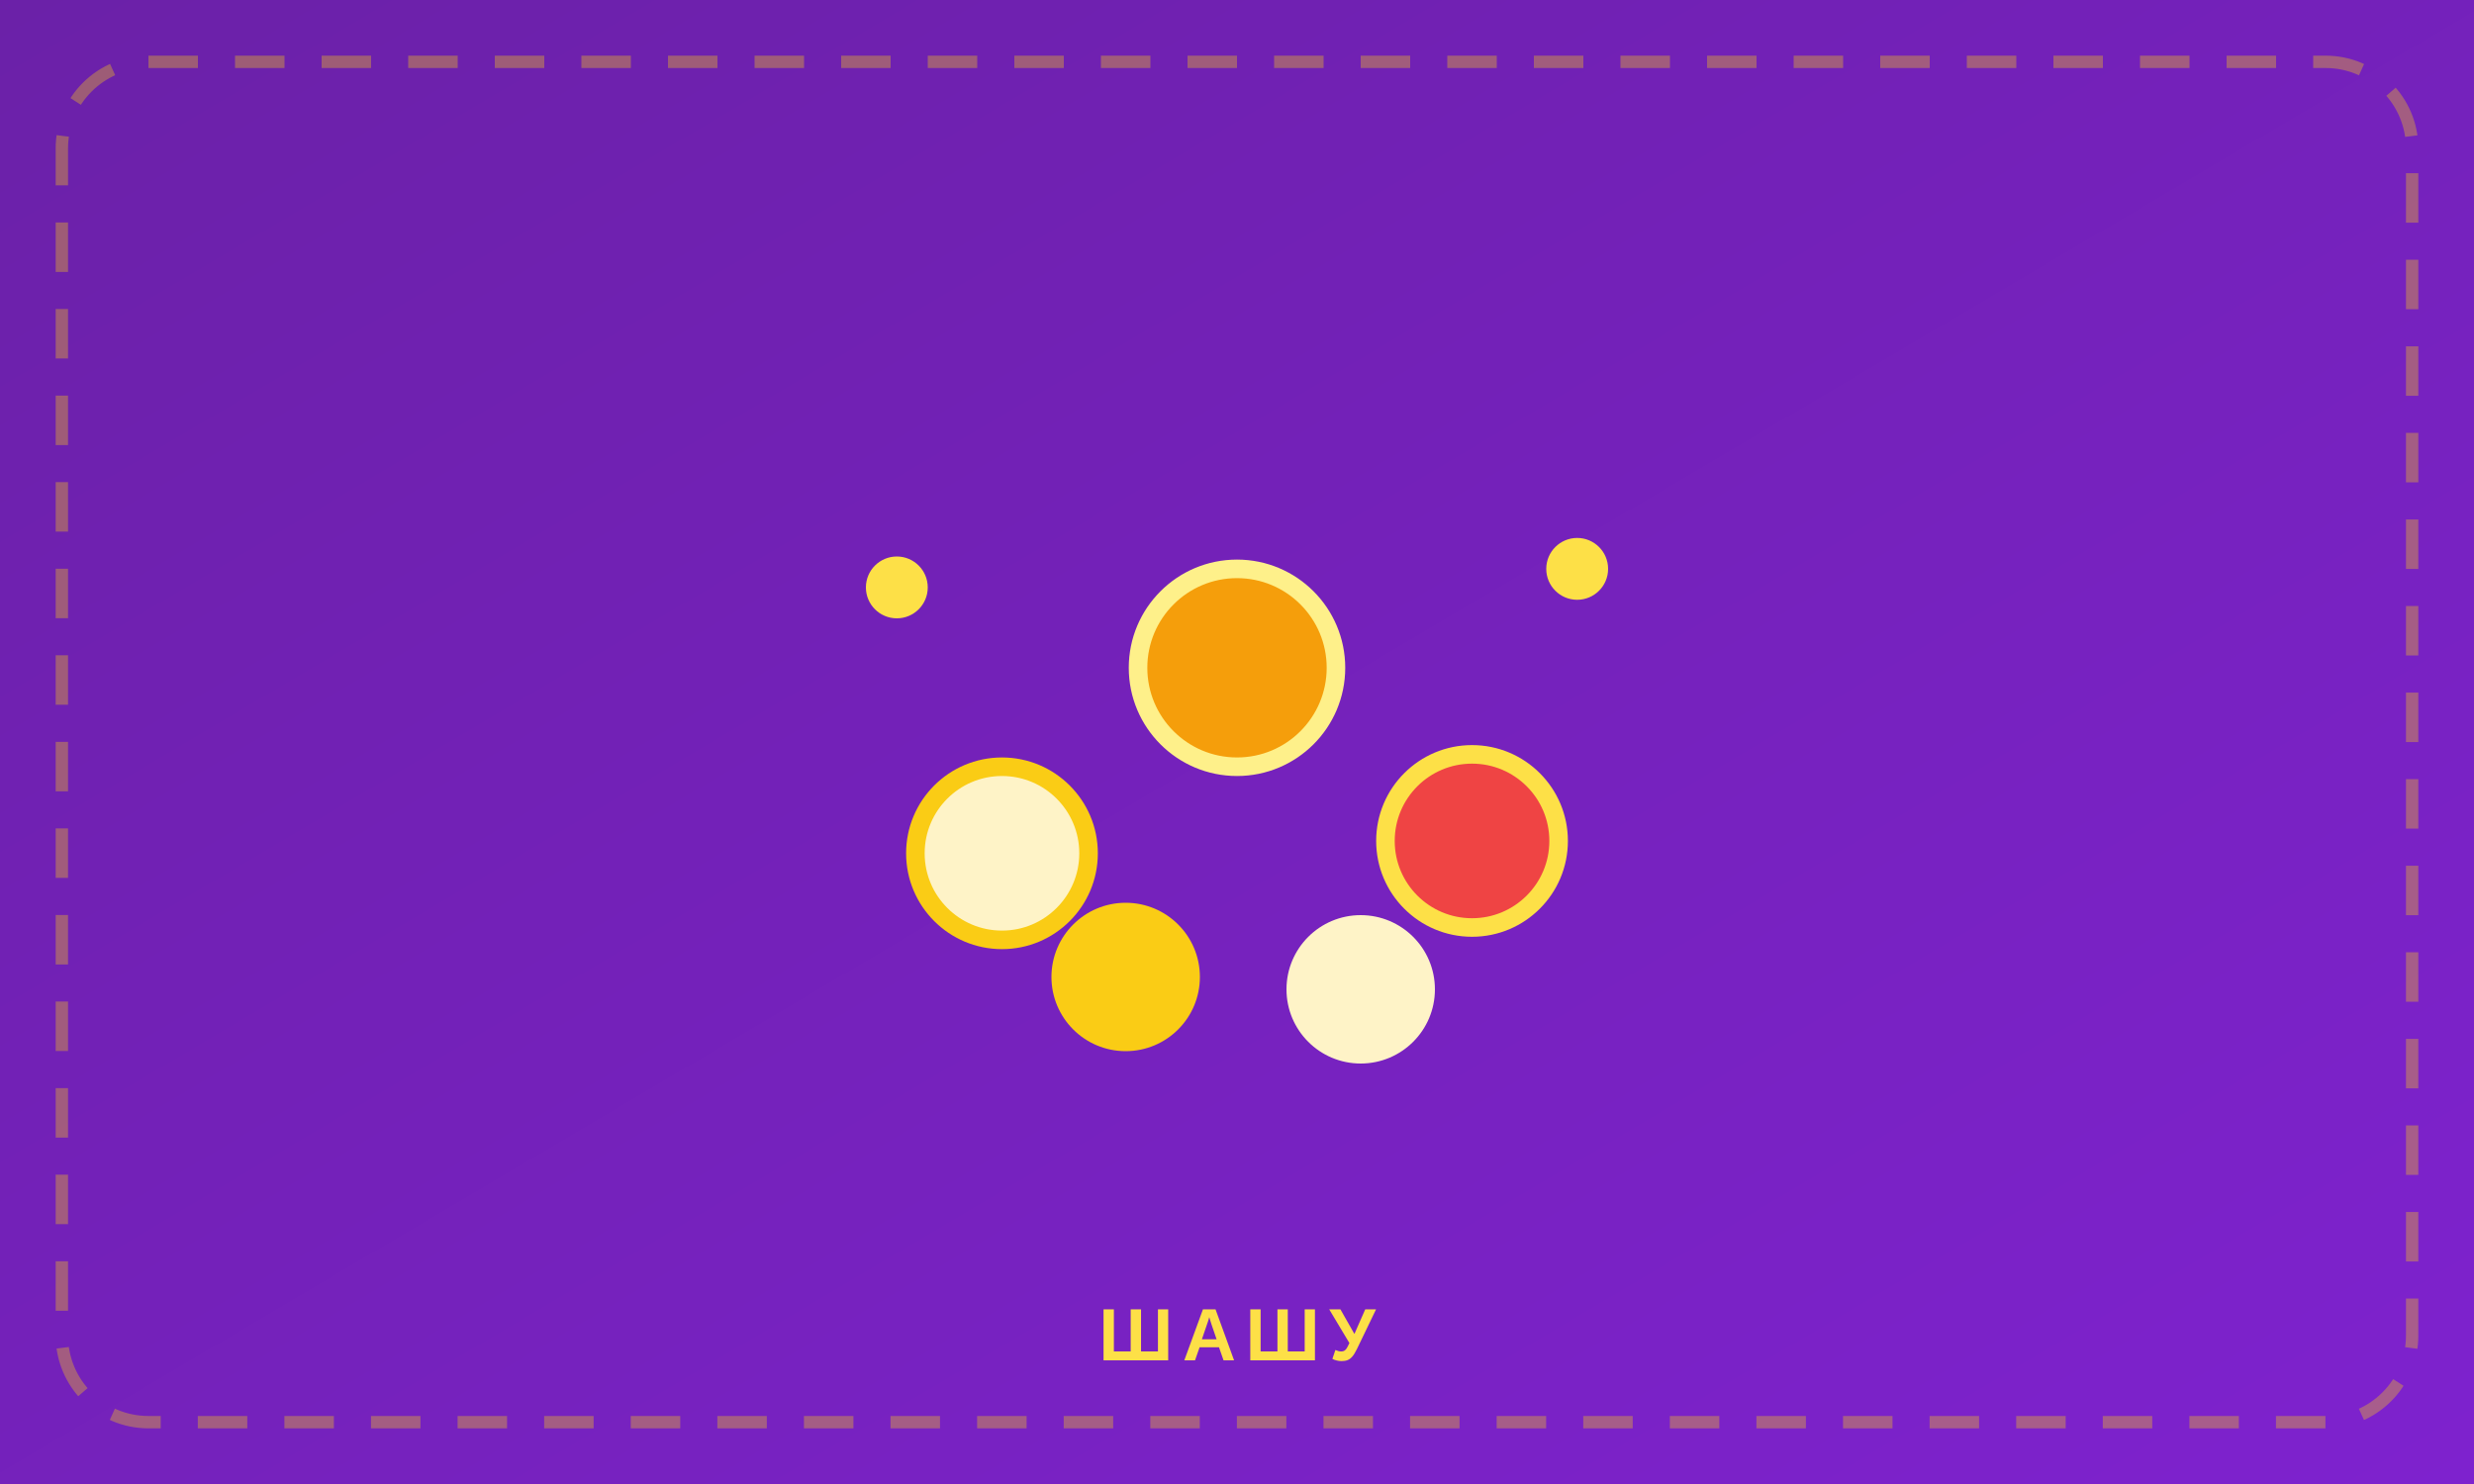
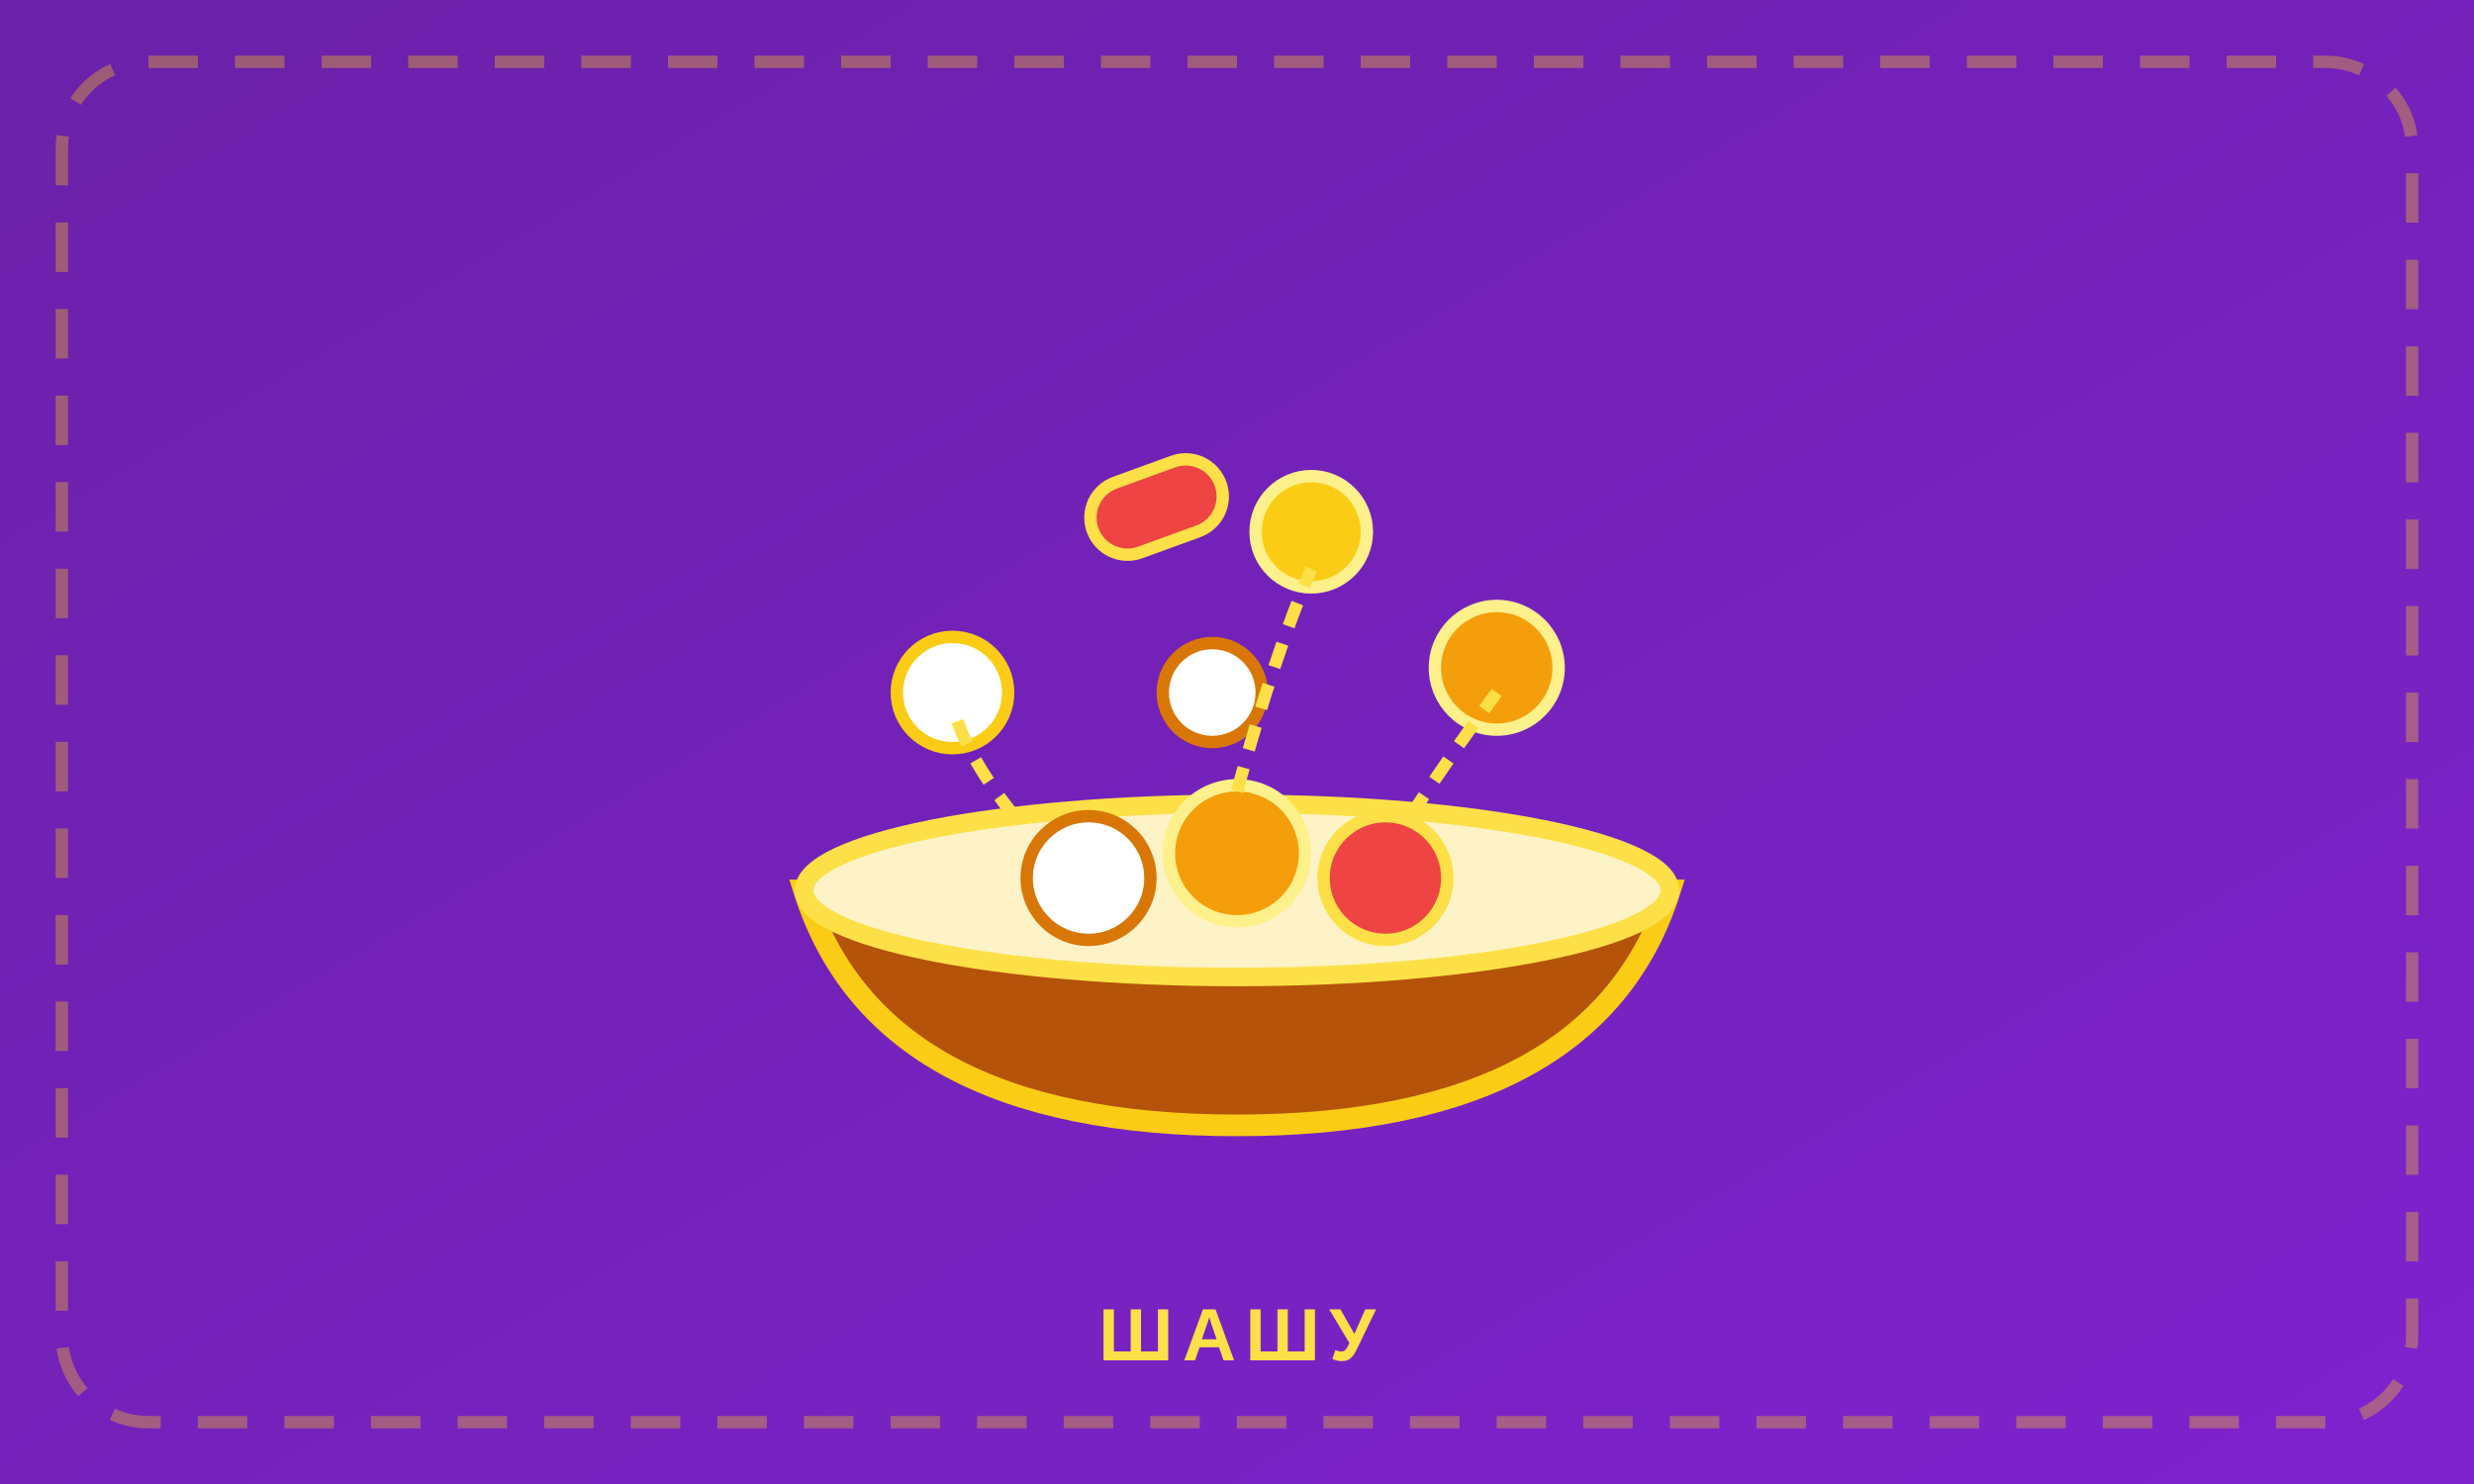
<svg xmlns="http://www.w3.org/2000/svg" viewBox="0 0 400 240" width="400" height="240">
  <defs>
    <linearGradient id="g_shashu" x1="0" y1="0" x2="1" y2="1">
      <stop offset="0%" stop-color="#6b21a8" />
      <stop offset="100%" stop-color="#7e22ce" />
    </linearGradient>
  </defs>
  <rect width="400" height="240" fill="url(#g_shashu)" />
  <rect x="10" y="10" width="380" height="220" rx="14" fill="none" stroke="#facc15" stroke-opacity="0.35" stroke-width="2" stroke-dasharray="8 6" />
-   <circle cx="162" cy="138" r="14" fill="#fef3c7" stroke="#facc15" stroke-width="3" />
-   <circle cx="200" cy="108" r="16" fill="#f59e0b" stroke="#fef08a" stroke-width="3" />
-   <circle cx="238" cy="136" r="14" fill="#ef4444" stroke="#fde047" stroke-width="3" />
-   <circle cx="182" cy="158" r="12" fill="#facc15" />
-   <circle cx="220" cy="160" r="12" fill="#fef3c7" />
-   <circle cx="145" cy="95" r="5" fill="#fde047" />
-   <circle cx="255" cy="92" r="5" fill="#fde047" />
+   <path d="M130 144 Q142 182 200 182 Q258 182 270 144 Z" fill="#b45309" stroke="#facc15" stroke-width="3.5" />
+   <ellipse cx="200" cy="144" rx="70" ry="14" fill="#fef3c7" stroke="#fde047" stroke-width="3" />
+   <circle cx="176" cy="142" r="10" fill="#ffffff" stroke="#d97706" stroke-width="2" />
+   <circle cx="200" cy="138" r="11" fill="#f59e0b" stroke="#fef08a" stroke-width="2" />
+   <circle cx="224" cy="142" r="10" fill="#ef4444" stroke="#fde047" stroke-width="2" />
+   <circle cx="154" cy="112" r="9" fill="#ffffff" stroke="#facc15" stroke-width="2" />
+   <rect x="176" y="76" width="22" height="12" rx="6" transform="rotate(-20 187 82)" fill="#ef4444" stroke="#fde047" stroke-width="2" />
+   <circle cx="212" cy="86" r="9" fill="#facc15" stroke="#fef08a" stroke-width="2" />
+   <circle cx="242" cy="108" r="10" fill="#f59e0b" stroke="#fef08a" stroke-width="2" />
+   <circle cx="196" cy="112" r="8" fill="#ffffff" stroke="#d97706" stroke-width="2" />
+   <path d="M164 132 Q156 122 154 114 M200 128 Q206 106 212 92 M228 132 Q236 120 242 112" fill="none" stroke="#fde047" stroke-width="2" stroke-dasharray="4 3" />
  <text x="200" y="220" fill="#fde047" font-family="Arial, sans-serif" font-size="12" font-weight="bold" letter-spacing="1.5" text-anchor="middle">ШАШУ</text>
</svg>
